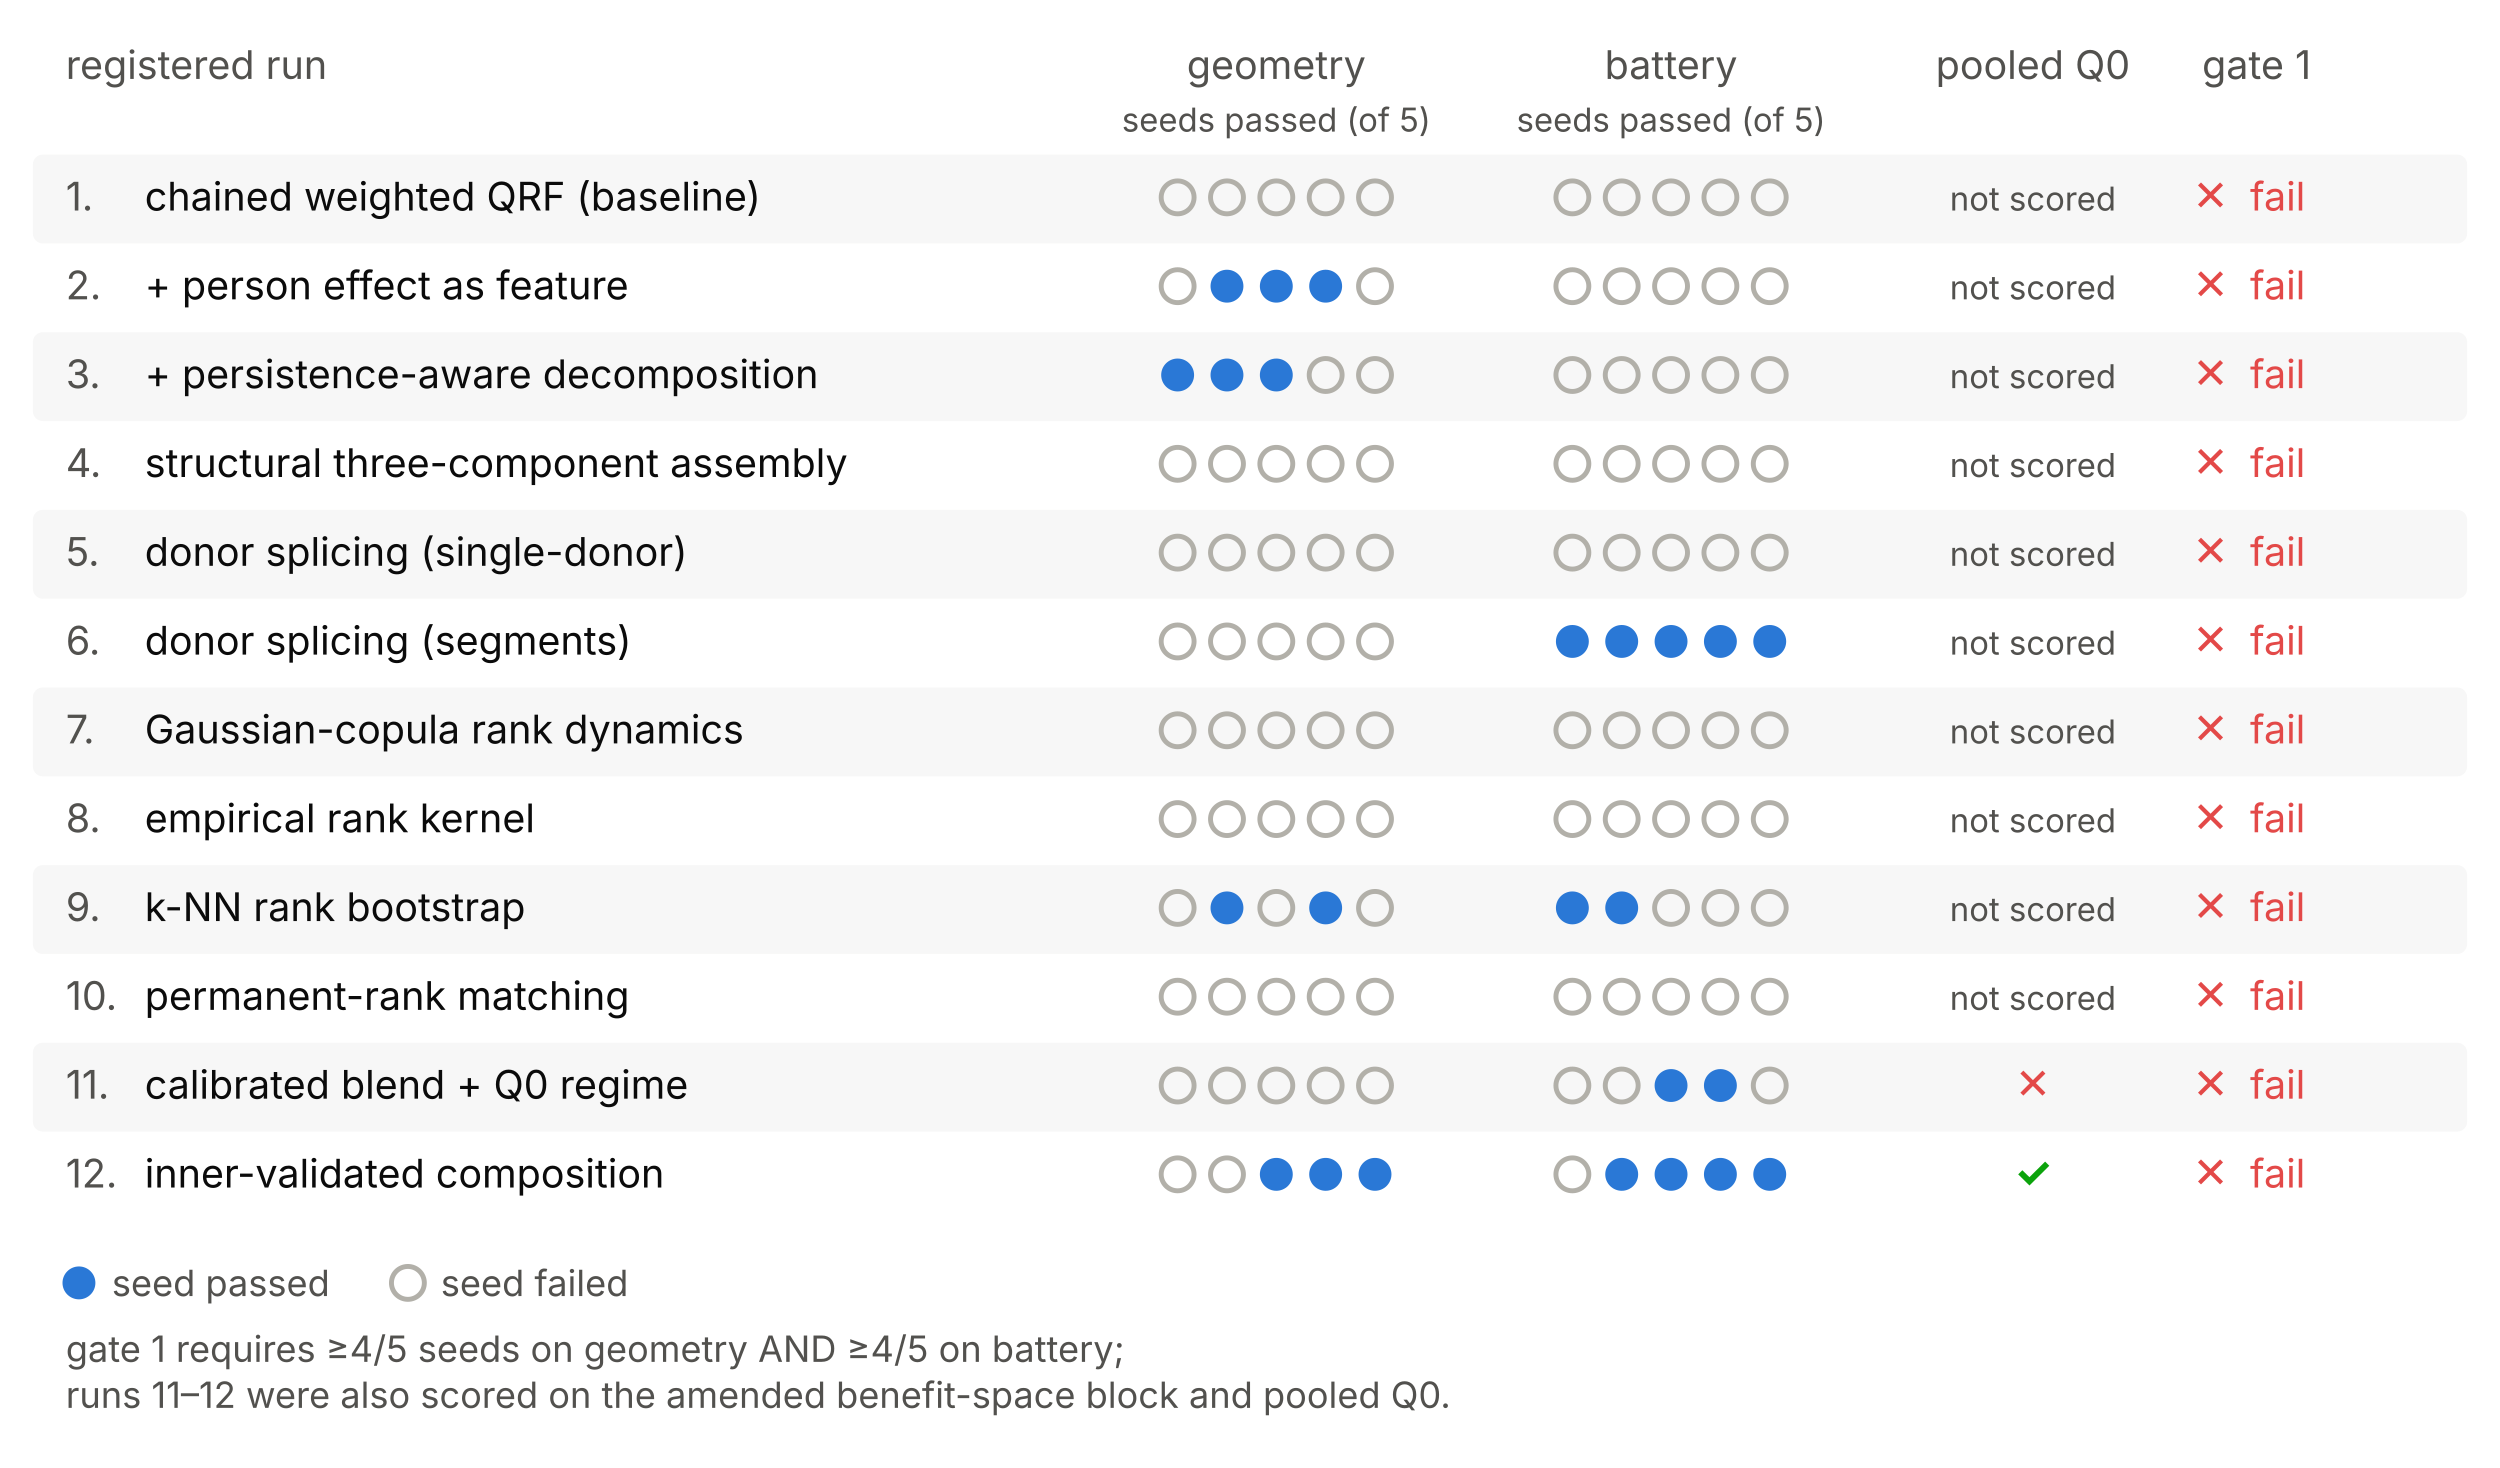
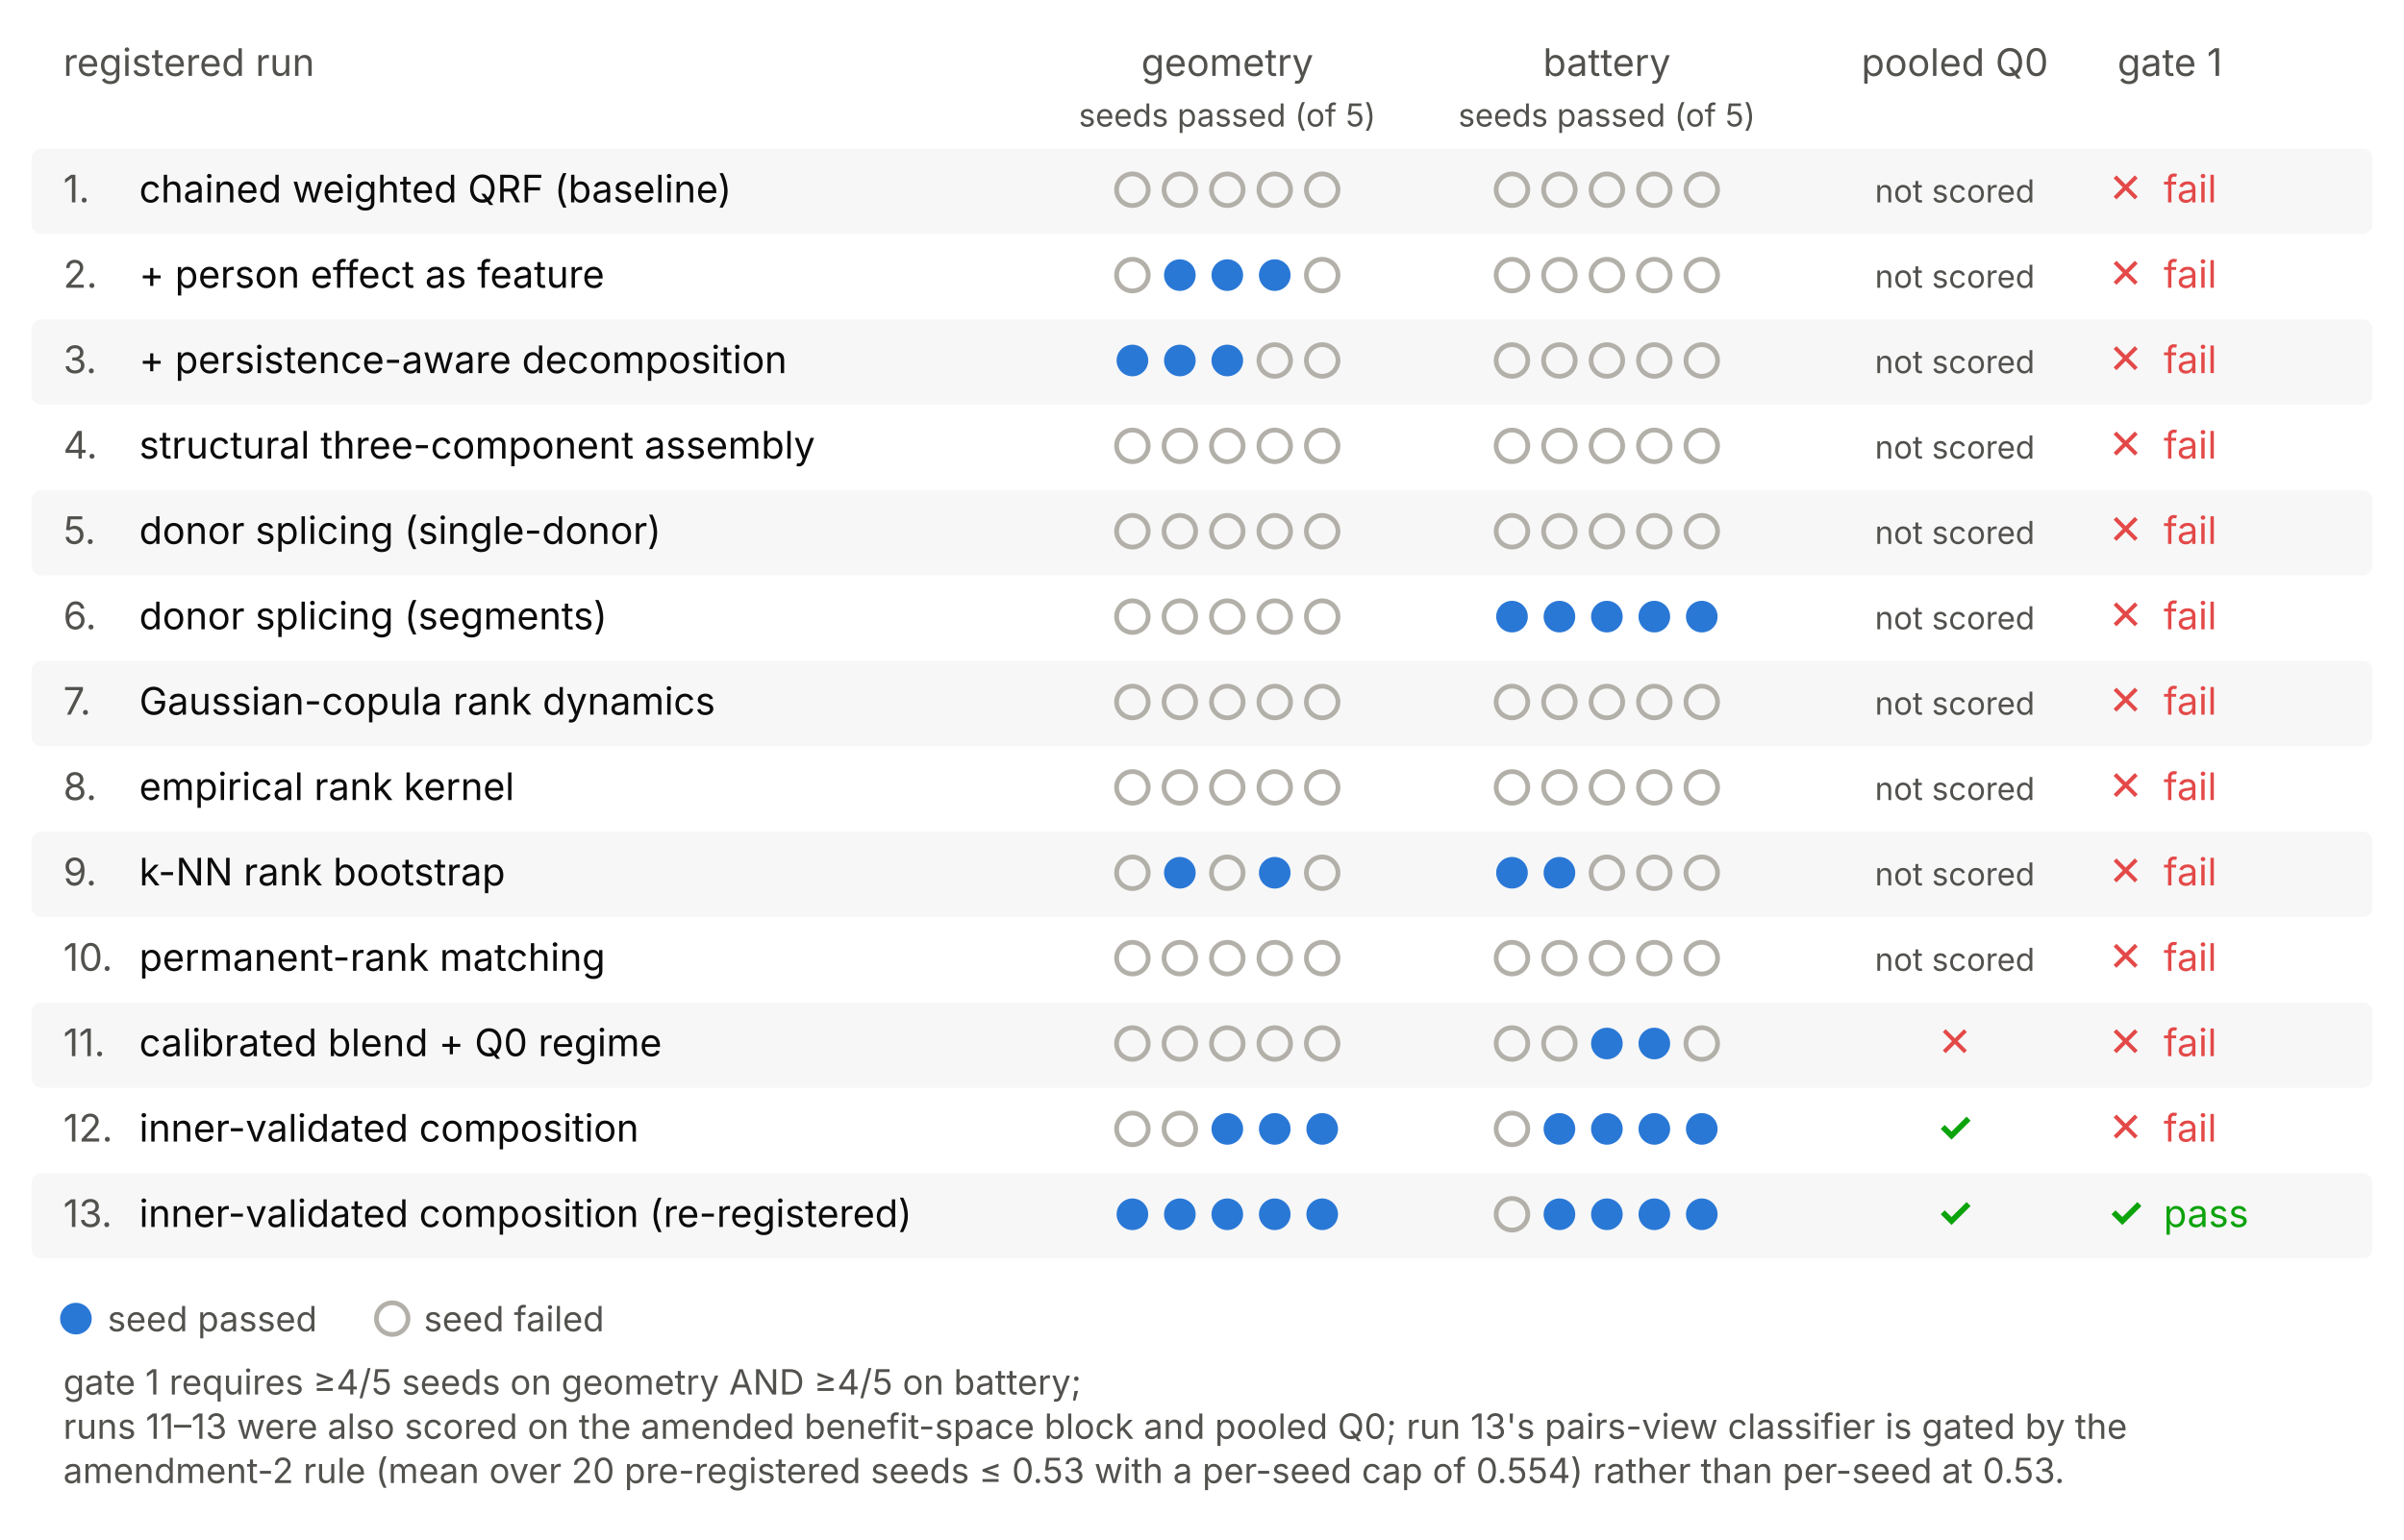
- <svg xmlns="http://www.w3.org/2000/svg" viewBox="0 0 760 446" width="760" height="446" style="max-width:100%;height:auto;background:#ffffff">
+ <svg xmlns="http://www.w3.org/2000/svg" viewBox="0 0 760 487" width="760" height="487" style="max-width:100%;height:auto;background:#ffffff">
  <text x="20.0" y="24.0" font-family="system-ui, -apple-system, sans-serif" font-size="12" fill="#52514e" text-anchor="start" font-weight="normal">registered run</text>
  <text x="388.0" y="24.0" font-family="system-ui, -apple-system, sans-serif" font-size="12" fill="#52514e" text-anchor="middle" font-weight="normal">geometry</text>
  <text x="508.0" y="24.0" font-family="system-ui, -apple-system, sans-serif" font-size="12" fill="#52514e" text-anchor="middle" font-weight="normal">battery</text>
  <text x="388.0" y="40.0" font-family="system-ui, -apple-system, sans-serif" font-size="10" fill="#52514e" text-anchor="middle" font-weight="normal">seeds passed (of 5)</text>
  <text x="508.0" y="40.0" font-family="system-ui, -apple-system, sans-serif" font-size="10" fill="#52514e" text-anchor="middle" font-weight="normal">seeds passed (of 5)</text>
  <text x="618.0" y="24.0" font-family="system-ui, -apple-system, sans-serif" font-size="12" fill="#52514e" text-anchor="middle" font-weight="normal">pooled Q0</text>
  <text x="686.0" y="24.0" font-family="system-ui, -apple-system, sans-serif" font-size="12" fill="#52514e" text-anchor="middle" font-weight="normal">gate 1</text>
  <rect x="10" y="47" width="740" height="27" fill="#52514e" opacity="0.05" rx="3" />
  <text x="20.0" y="64.0" font-family="system-ui, -apple-system, sans-serif" font-size="12" fill="#52514e" text-anchor="start" font-weight="normal">1.</text>
  <text x="44.0" y="64.0" font-family="system-ui, -apple-system, sans-serif" font-size="12" fill="#0b0b0b" text-anchor="start" font-weight="normal">chained weighted QRF (baseline)</text>
  <circle cx="358" cy="60" r="5" fill="none" stroke="#b2b0a9" stroke-width="1.5" />
  <circle cx="373" cy="60" r="5" fill="none" stroke="#b2b0a9" stroke-width="1.5" />
  <circle cx="388" cy="60" r="5" fill="none" stroke="#b2b0a9" stroke-width="1.5" />
  <circle cx="403" cy="60" r="5" fill="none" stroke="#b2b0a9" stroke-width="1.5" />
  <circle cx="418" cy="60" r="5" fill="none" stroke="#b2b0a9" stroke-width="1.5" />
  <circle cx="478" cy="60" r="5" fill="none" stroke="#b2b0a9" stroke-width="1.5" />
  <circle cx="493" cy="60" r="5" fill="none" stroke="#b2b0a9" stroke-width="1.5" />
  <circle cx="508" cy="60" r="5" fill="none" stroke="#b2b0a9" stroke-width="1.5" />
  <circle cx="523" cy="60" r="5" fill="none" stroke="#b2b0a9" stroke-width="1.5" />
  <circle cx="538" cy="60" r="5" fill="none" stroke="#b2b0a9" stroke-width="1.5" />
  <text x="618.0" y="64.0" font-family="system-ui, -apple-system, sans-serif" font-size="10" fill="#52514e" text-anchor="middle" font-weight="normal">not scored</text>
  <text x="672.0" y="64.0" font-family="system-ui, -apple-system, sans-serif" font-size="13" fill="#e34948" text-anchor="middle" font-weight="700">✕</text>
  <text x="684.0" y="64.0" font-family="system-ui, -apple-system, sans-serif" font-size="12" fill="#e34948" text-anchor="start" font-weight="normal">fail</text>
  <text x="20.0" y="91.0" font-family="system-ui, -apple-system, sans-serif" font-size="12" fill="#52514e" text-anchor="start" font-weight="normal">2.</text>
  <text x="44.0" y="91.0" font-family="system-ui, -apple-system, sans-serif" font-size="12" fill="#0b0b0b" text-anchor="start" font-weight="normal">+ person effect as feature</text>
  <circle cx="358" cy="87" r="5" fill="none" stroke="#b2b0a9" stroke-width="1.5" />
  <circle cx="373" cy="87" r="5" fill="#2a78d6" />
  <circle cx="388" cy="87" r="5" fill="#2a78d6" />
  <circle cx="403" cy="87" r="5" fill="#2a78d6" />
  <circle cx="418" cy="87" r="5" fill="none" stroke="#b2b0a9" stroke-width="1.5" />
  <circle cx="478" cy="87" r="5" fill="none" stroke="#b2b0a9" stroke-width="1.5" />
  <circle cx="493" cy="87" r="5" fill="none" stroke="#b2b0a9" stroke-width="1.5" />
  <circle cx="508" cy="87" r="5" fill="none" stroke="#b2b0a9" stroke-width="1.5" />
  <circle cx="523" cy="87" r="5" fill="none" stroke="#b2b0a9" stroke-width="1.5" />
  <circle cx="538" cy="87" r="5" fill="none" stroke="#b2b0a9" stroke-width="1.5" />
  <text x="618.0" y="91.0" font-family="system-ui, -apple-system, sans-serif" font-size="10" fill="#52514e" text-anchor="middle" font-weight="normal">not scored</text>
  <text x="672.0" y="91.0" font-family="system-ui, -apple-system, sans-serif" font-size="13" fill="#e34948" text-anchor="middle" font-weight="700">✕</text>
  <text x="684.0" y="91.0" font-family="system-ui, -apple-system, sans-serif" font-size="12" fill="#e34948" text-anchor="start" font-weight="normal">fail</text>
  <rect x="10" y="101" width="740" height="27" fill="#52514e" opacity="0.05" rx="3" />
  <text x="20.0" y="118.0" font-family="system-ui, -apple-system, sans-serif" font-size="12" fill="#52514e" text-anchor="start" font-weight="normal">3.</text>
  <text x="44.0" y="118.0" font-family="system-ui, -apple-system, sans-serif" font-size="12" fill="#0b0b0b" text-anchor="start" font-weight="normal">+ persistence-aware decomposition</text>
  <circle cx="358" cy="114" r="5" fill="#2a78d6" />
  <circle cx="373" cy="114" r="5" fill="#2a78d6" />
  <circle cx="388" cy="114" r="5" fill="#2a78d6" />
  <circle cx="403" cy="114" r="5" fill="none" stroke="#b2b0a9" stroke-width="1.5" />
  <circle cx="418" cy="114" r="5" fill="none" stroke="#b2b0a9" stroke-width="1.5" />
  <circle cx="478" cy="114" r="5" fill="none" stroke="#b2b0a9" stroke-width="1.5" />
  <circle cx="493" cy="114" r="5" fill="none" stroke="#b2b0a9" stroke-width="1.5" />
  <circle cx="508" cy="114" r="5" fill="none" stroke="#b2b0a9" stroke-width="1.5" />
  <circle cx="523" cy="114" r="5" fill="none" stroke="#b2b0a9" stroke-width="1.5" />
  <circle cx="538" cy="114" r="5" fill="none" stroke="#b2b0a9" stroke-width="1.5" />
  <text x="618.0" y="118.0" font-family="system-ui, -apple-system, sans-serif" font-size="10" fill="#52514e" text-anchor="middle" font-weight="normal">not scored</text>
  <text x="672.0" y="118.0" font-family="system-ui, -apple-system, sans-serif" font-size="13" fill="#e34948" text-anchor="middle" font-weight="700">✕</text>
  <text x="684.0" y="118.0" font-family="system-ui, -apple-system, sans-serif" font-size="12" fill="#e34948" text-anchor="start" font-weight="normal">fail</text>
  <text x="20.0" y="145.0" font-family="system-ui, -apple-system, sans-serif" font-size="12" fill="#52514e" text-anchor="start" font-weight="normal">4.</text>
  <text x="44.0" y="145.0" font-family="system-ui, -apple-system, sans-serif" font-size="12" fill="#0b0b0b" text-anchor="start" font-weight="normal">structural three-component assembly</text>
  <circle cx="358" cy="141" r="5" fill="none" stroke="#b2b0a9" stroke-width="1.5" />
  <circle cx="373" cy="141" r="5" fill="none" stroke="#b2b0a9" stroke-width="1.5" />
  <circle cx="388" cy="141" r="5" fill="none" stroke="#b2b0a9" stroke-width="1.5" />
  <circle cx="403" cy="141" r="5" fill="none" stroke="#b2b0a9" stroke-width="1.5" />
  <circle cx="418" cy="141" r="5" fill="none" stroke="#b2b0a9" stroke-width="1.5" />
  <circle cx="478" cy="141" r="5" fill="none" stroke="#b2b0a9" stroke-width="1.5" />
  <circle cx="493" cy="141" r="5" fill="none" stroke="#b2b0a9" stroke-width="1.5" />
  <circle cx="508" cy="141" r="5" fill="none" stroke="#b2b0a9" stroke-width="1.5" />
  <circle cx="523" cy="141" r="5" fill="none" stroke="#b2b0a9" stroke-width="1.5" />
  <circle cx="538" cy="141" r="5" fill="none" stroke="#b2b0a9" stroke-width="1.5" />
  <text x="618.0" y="145.0" font-family="system-ui, -apple-system, sans-serif" font-size="10" fill="#52514e" text-anchor="middle" font-weight="normal">not scored</text>
  <text x="672.0" y="145.0" font-family="system-ui, -apple-system, sans-serif" font-size="13" fill="#e34948" text-anchor="middle" font-weight="700">✕</text>
  <text x="684.0" y="145.0" font-family="system-ui, -apple-system, sans-serif" font-size="12" fill="#e34948" text-anchor="start" font-weight="normal">fail</text>
  <rect x="10" y="155" width="740" height="27" fill="#52514e" opacity="0.05" rx="3" />
  <text x="20.0" y="172.0" font-family="system-ui, -apple-system, sans-serif" font-size="12" fill="#52514e" text-anchor="start" font-weight="normal">5.</text>
  <text x="44.0" y="172.0" font-family="system-ui, -apple-system, sans-serif" font-size="12" fill="#0b0b0b" text-anchor="start" font-weight="normal">donor splicing (single-donor)</text>
  <circle cx="358" cy="168" r="5" fill="none" stroke="#b2b0a9" stroke-width="1.5" />
  <circle cx="373" cy="168" r="5" fill="none" stroke="#b2b0a9" stroke-width="1.5" />
  <circle cx="388" cy="168" r="5" fill="none" stroke="#b2b0a9" stroke-width="1.5" />
  <circle cx="403" cy="168" r="5" fill="none" stroke="#b2b0a9" stroke-width="1.5" />
  <circle cx="418" cy="168" r="5" fill="none" stroke="#b2b0a9" stroke-width="1.5" />
  <circle cx="478" cy="168" r="5" fill="none" stroke="#b2b0a9" stroke-width="1.5" />
  <circle cx="493" cy="168" r="5" fill="none" stroke="#b2b0a9" stroke-width="1.5" />
  <circle cx="508" cy="168" r="5" fill="none" stroke="#b2b0a9" stroke-width="1.5" />
  <circle cx="523" cy="168" r="5" fill="none" stroke="#b2b0a9" stroke-width="1.5" />
  <circle cx="538" cy="168" r="5" fill="none" stroke="#b2b0a9" stroke-width="1.5" />
  <text x="618.0" y="172.0" font-family="system-ui, -apple-system, sans-serif" font-size="10" fill="#52514e" text-anchor="middle" font-weight="normal">not scored</text>
  <text x="672.0" y="172.0" font-family="system-ui, -apple-system, sans-serif" font-size="13" fill="#e34948" text-anchor="middle" font-weight="700">✕</text>
  <text x="684.0" y="172.0" font-family="system-ui, -apple-system, sans-serif" font-size="12" fill="#e34948" text-anchor="start" font-weight="normal">fail</text>
  <text x="20.0" y="199.0" font-family="system-ui, -apple-system, sans-serif" font-size="12" fill="#52514e" text-anchor="start" font-weight="normal">6.</text>
  <text x="44.0" y="199.0" font-family="system-ui, -apple-system, sans-serif" font-size="12" fill="#0b0b0b" text-anchor="start" font-weight="normal">donor splicing (segments)</text>
  <circle cx="358" cy="195" r="5" fill="none" stroke="#b2b0a9" stroke-width="1.5" />
  <circle cx="373" cy="195" r="5" fill="none" stroke="#b2b0a9" stroke-width="1.5" />
  <circle cx="388" cy="195" r="5" fill="none" stroke="#b2b0a9" stroke-width="1.5" />
  <circle cx="403" cy="195" r="5" fill="none" stroke="#b2b0a9" stroke-width="1.5" />
  <circle cx="418" cy="195" r="5" fill="none" stroke="#b2b0a9" stroke-width="1.5" />
  <circle cx="478" cy="195" r="5" fill="#2a78d6" />
  <circle cx="493" cy="195" r="5" fill="#2a78d6" />
  <circle cx="508" cy="195" r="5" fill="#2a78d6" />
  <circle cx="523" cy="195" r="5" fill="#2a78d6" />
  <circle cx="538" cy="195" r="5" fill="#2a78d6" />
  <text x="618.0" y="199.0" font-family="system-ui, -apple-system, sans-serif" font-size="10" fill="#52514e" text-anchor="middle" font-weight="normal">not scored</text>
  <text x="672.0" y="199.0" font-family="system-ui, -apple-system, sans-serif" font-size="13" fill="#e34948" text-anchor="middle" font-weight="700">✕</text>
  <text x="684.0" y="199.0" font-family="system-ui, -apple-system, sans-serif" font-size="12" fill="#e34948" text-anchor="start" font-weight="normal">fail</text>
  <rect x="10" y="209" width="740" height="27" fill="#52514e" opacity="0.05" rx="3" />
  <text x="20.0" y="226.0" font-family="system-ui, -apple-system, sans-serif" font-size="12" fill="#52514e" text-anchor="start" font-weight="normal">7.</text>
  <text x="44.0" y="226.0" font-family="system-ui, -apple-system, sans-serif" font-size="12" fill="#0b0b0b" text-anchor="start" font-weight="normal">Gaussian-copula rank dynamics</text>
  <circle cx="358" cy="222" r="5" fill="none" stroke="#b2b0a9" stroke-width="1.5" />
  <circle cx="373" cy="222" r="5" fill="none" stroke="#b2b0a9" stroke-width="1.5" />
  <circle cx="388" cy="222" r="5" fill="none" stroke="#b2b0a9" stroke-width="1.5" />
  <circle cx="403" cy="222" r="5" fill="none" stroke="#b2b0a9" stroke-width="1.5" />
  <circle cx="418" cy="222" r="5" fill="none" stroke="#b2b0a9" stroke-width="1.5" />
  <circle cx="478" cy="222" r="5" fill="none" stroke="#b2b0a9" stroke-width="1.5" />
  <circle cx="493" cy="222" r="5" fill="none" stroke="#b2b0a9" stroke-width="1.5" />
  <circle cx="508" cy="222" r="5" fill="none" stroke="#b2b0a9" stroke-width="1.5" />
  <circle cx="523" cy="222" r="5" fill="none" stroke="#b2b0a9" stroke-width="1.5" />
  <circle cx="538" cy="222" r="5" fill="none" stroke="#b2b0a9" stroke-width="1.5" />
  <text x="618.0" y="226.0" font-family="system-ui, -apple-system, sans-serif" font-size="10" fill="#52514e" text-anchor="middle" font-weight="normal">not scored</text>
  <text x="672.0" y="226.0" font-family="system-ui, -apple-system, sans-serif" font-size="13" fill="#e34948" text-anchor="middle" font-weight="700">✕</text>
  <text x="684.0" y="226.0" font-family="system-ui, -apple-system, sans-serif" font-size="12" fill="#e34948" text-anchor="start" font-weight="normal">fail</text>
  <text x="20.0" y="253.0" font-family="system-ui, -apple-system, sans-serif" font-size="12" fill="#52514e" text-anchor="start" font-weight="normal">8.</text>
  <text x="44.0" y="253.0" font-family="system-ui, -apple-system, sans-serif" font-size="12" fill="#0b0b0b" text-anchor="start" font-weight="normal">empirical rank kernel</text>
  <circle cx="358" cy="249" r="5" fill="none" stroke="#b2b0a9" stroke-width="1.5" />
  <circle cx="373" cy="249" r="5" fill="none" stroke="#b2b0a9" stroke-width="1.5" />
  <circle cx="388" cy="249" r="5" fill="none" stroke="#b2b0a9" stroke-width="1.5" />
  <circle cx="403" cy="249" r="5" fill="none" stroke="#b2b0a9" stroke-width="1.5" />
  <circle cx="418" cy="249" r="5" fill="none" stroke="#b2b0a9" stroke-width="1.5" />
  <circle cx="478" cy="249" r="5" fill="none" stroke="#b2b0a9" stroke-width="1.5" />
  <circle cx="493" cy="249" r="5" fill="none" stroke="#b2b0a9" stroke-width="1.5" />
  <circle cx="508" cy="249" r="5" fill="none" stroke="#b2b0a9" stroke-width="1.5" />
  <circle cx="523" cy="249" r="5" fill="none" stroke="#b2b0a9" stroke-width="1.5" />
  <circle cx="538" cy="249" r="5" fill="none" stroke="#b2b0a9" stroke-width="1.5" />
  <text x="618.0" y="253.0" font-family="system-ui, -apple-system, sans-serif" font-size="10" fill="#52514e" text-anchor="middle" font-weight="normal">not scored</text>
  <text x="672.0" y="253.0" font-family="system-ui, -apple-system, sans-serif" font-size="13" fill="#e34948" text-anchor="middle" font-weight="700">✕</text>
  <text x="684.0" y="253.0" font-family="system-ui, -apple-system, sans-serif" font-size="12" fill="#e34948" text-anchor="start" font-weight="normal">fail</text>
  <rect x="10" y="263" width="740" height="27" fill="#52514e" opacity="0.05" rx="3" />
  <text x="20.0" y="280.0" font-family="system-ui, -apple-system, sans-serif" font-size="12" fill="#52514e" text-anchor="start" font-weight="normal">9.</text>
  <text x="44.0" y="280.0" font-family="system-ui, -apple-system, sans-serif" font-size="12" fill="#0b0b0b" text-anchor="start" font-weight="normal">k-NN rank bootstrap</text>
  <circle cx="358" cy="276" r="5" fill="none" stroke="#b2b0a9" stroke-width="1.5" />
  <circle cx="373" cy="276" r="5" fill="#2a78d6" />
  <circle cx="388" cy="276" r="5" fill="none" stroke="#b2b0a9" stroke-width="1.5" />
  <circle cx="403" cy="276" r="5" fill="#2a78d6" />
  <circle cx="418" cy="276" r="5" fill="none" stroke="#b2b0a9" stroke-width="1.5" />
  <circle cx="478" cy="276" r="5" fill="#2a78d6" />
  <circle cx="493" cy="276" r="5" fill="#2a78d6" />
  <circle cx="508" cy="276" r="5" fill="none" stroke="#b2b0a9" stroke-width="1.5" />
  <circle cx="523" cy="276" r="5" fill="none" stroke="#b2b0a9" stroke-width="1.5" />
  <circle cx="538" cy="276" r="5" fill="none" stroke="#b2b0a9" stroke-width="1.5" />
  <text x="618.0" y="280.0" font-family="system-ui, -apple-system, sans-serif" font-size="10" fill="#52514e" text-anchor="middle" font-weight="normal">not scored</text>
  <text x="672.0" y="280.0" font-family="system-ui, -apple-system, sans-serif" font-size="13" fill="#e34948" text-anchor="middle" font-weight="700">✕</text>
  <text x="684.0" y="280.0" font-family="system-ui, -apple-system, sans-serif" font-size="12" fill="#e34948" text-anchor="start" font-weight="normal">fail</text>
  <text x="20.0" y="307.0" font-family="system-ui, -apple-system, sans-serif" font-size="12" fill="#52514e" text-anchor="start" font-weight="normal">10.</text>
  <text x="44.0" y="307.0" font-family="system-ui, -apple-system, sans-serif" font-size="12" fill="#0b0b0b" text-anchor="start" font-weight="normal">permanent-rank matching</text>
  <circle cx="358" cy="303" r="5" fill="none" stroke="#b2b0a9" stroke-width="1.5" />
  <circle cx="373" cy="303" r="5" fill="none" stroke="#b2b0a9" stroke-width="1.5" />
  <circle cx="388" cy="303" r="5" fill="none" stroke="#b2b0a9" stroke-width="1.5" />
  <circle cx="403" cy="303" r="5" fill="none" stroke="#b2b0a9" stroke-width="1.5" />
  <circle cx="418" cy="303" r="5" fill="none" stroke="#b2b0a9" stroke-width="1.5" />
  <circle cx="478" cy="303" r="5" fill="none" stroke="#b2b0a9" stroke-width="1.5" />
  <circle cx="493" cy="303" r="5" fill="none" stroke="#b2b0a9" stroke-width="1.5" />
  <circle cx="508" cy="303" r="5" fill="none" stroke="#b2b0a9" stroke-width="1.5" />
  <circle cx="523" cy="303" r="5" fill="none" stroke="#b2b0a9" stroke-width="1.5" />
  <circle cx="538" cy="303" r="5" fill="none" stroke="#b2b0a9" stroke-width="1.5" />
  <text x="618.0" y="307.0" font-family="system-ui, -apple-system, sans-serif" font-size="10" fill="#52514e" text-anchor="middle" font-weight="normal">not scored</text>
  <text x="672.0" y="307.0" font-family="system-ui, -apple-system, sans-serif" font-size="13" fill="#e34948" text-anchor="middle" font-weight="700">✕</text>
  <text x="684.0" y="307.0" font-family="system-ui, -apple-system, sans-serif" font-size="12" fill="#e34948" text-anchor="start" font-weight="normal">fail</text>
  <rect x="10" y="317" width="740" height="27" fill="#52514e" opacity="0.05" rx="3" />
  <text x="20.0" y="334.0" font-family="system-ui, -apple-system, sans-serif" font-size="12" fill="#52514e" text-anchor="start" font-weight="normal">11.</text>
  <text x="44.0" y="334.0" font-family="system-ui, -apple-system, sans-serif" font-size="12" fill="#0b0b0b" text-anchor="start" font-weight="normal">calibrated blend + Q0 regime</text>
  <circle cx="358" cy="330" r="5" fill="none" stroke="#b2b0a9" stroke-width="1.5" />
  <circle cx="373" cy="330" r="5" fill="none" stroke="#b2b0a9" stroke-width="1.5" />
  <circle cx="388" cy="330" r="5" fill="none" stroke="#b2b0a9" stroke-width="1.5" />
  <circle cx="403" cy="330" r="5" fill="none" stroke="#b2b0a9" stroke-width="1.5" />
  <circle cx="418" cy="330" r="5" fill="none" stroke="#b2b0a9" stroke-width="1.5" />
  <circle cx="478" cy="330" r="5" fill="none" stroke="#b2b0a9" stroke-width="1.5" />
  <circle cx="493" cy="330" r="5" fill="none" stroke="#b2b0a9" stroke-width="1.5" />
  <circle cx="508" cy="330" r="5" fill="#2a78d6" />
  <circle cx="523" cy="330" r="5" fill="#2a78d6" />
  <circle cx="538" cy="330" r="5" fill="none" stroke="#b2b0a9" stroke-width="1.5" />
  <text x="618.0" y="334.0" font-family="system-ui, -apple-system, sans-serif" font-size="13" fill="#e34948" text-anchor="middle" font-weight="700">✕</text>
  <text x="672.0" y="334.0" font-family="system-ui, -apple-system, sans-serif" font-size="13" fill="#e34948" text-anchor="middle" font-weight="700">✕</text>
  <text x="684.0" y="334.0" font-family="system-ui, -apple-system, sans-serif" font-size="12" fill="#e34948" text-anchor="start" font-weight="normal">fail</text>
  <text x="20.0" y="361.0" font-family="system-ui, -apple-system, sans-serif" font-size="12" fill="#52514e" text-anchor="start" font-weight="normal">12.</text>
  <text x="44.0" y="361.0" font-family="system-ui, -apple-system, sans-serif" font-size="12" fill="#0b0b0b" text-anchor="start" font-weight="normal">inner-validated composition</text>
  <circle cx="358" cy="357" r="5" fill="none" stroke="#b2b0a9" stroke-width="1.5" />
  <circle cx="373" cy="357" r="5" fill="none" stroke="#b2b0a9" stroke-width="1.5" />
  <circle cx="388" cy="357" r="5" fill="#2a78d6" />
  <circle cx="403" cy="357" r="5" fill="#2a78d6" />
  <circle cx="418" cy="357" r="5" fill="#2a78d6" />
  <circle cx="478" cy="357" r="5" fill="none" stroke="#b2b0a9" stroke-width="1.5" />
  <circle cx="493" cy="357" r="5" fill="#2a78d6" />
  <circle cx="508" cy="357" r="5" fill="#2a78d6" />
  <circle cx="523" cy="357" r="5" fill="#2a78d6" />
  <circle cx="538" cy="357" r="5" fill="#2a78d6" />
  <text x="618.0" y="361.0" font-family="system-ui, -apple-system, sans-serif" font-size="13" fill="#0ca30c" text-anchor="middle" font-weight="700">✓</text>
  <text x="672.0" y="361.0" font-family="system-ui, -apple-system, sans-serif" font-size="13" fill="#e34948" text-anchor="middle" font-weight="700">✕</text>
  <text x="684.0" y="361.0" font-family="system-ui, -apple-system, sans-serif" font-size="12" fill="#e34948" text-anchor="start" font-weight="normal">fail</text>
-   <circle cx="24" cy="390" r="5" fill="#2a78d6" />
-   <text x="34.0" y="394.0" font-family="system-ui, -apple-system, sans-serif" font-size="11" fill="#52514e" text-anchor="start" font-weight="normal">seed passed</text>
-   <circle cx="124" cy="390" r="5" fill="none" stroke="#b2b0a9" stroke-width="1.5" />
-   <text x="134.0" y="394.0" font-family="system-ui, -apple-system, sans-serif" font-size="11" fill="#52514e" text-anchor="start" font-weight="normal">seed failed</text>
-   <text x="20.0" y="414.0" font-family="system-ui, -apple-system, sans-serif" font-size="11" fill="#52514e" text-anchor="start" font-weight="normal">gate 1 requires ≥4/5 seeds on geometry AND ≥4/5 on battery;</text>
-   <text x="20.0" y="428.0" font-family="system-ui, -apple-system, sans-serif" font-size="11" fill="#52514e" text-anchor="start" font-weight="normal">runs 11–12 were also scored on the amended benefit-space block and pooled Q0.</text>
+   <rect x="10" y="371" width="740" height="27" fill="#52514e" opacity="0.05" rx="3" />
+   <text x="20.0" y="388.0" font-family="system-ui, -apple-system, sans-serif" font-size="12" fill="#52514e" text-anchor="start" font-weight="normal">13.</text>
+   <text x="44.0" y="388.0" font-family="system-ui, -apple-system, sans-serif" font-size="12" fill="#0b0b0b" text-anchor="start" font-weight="normal">inner-validated composition (re-registered)</text>
+   <circle cx="358" cy="384" r="5" fill="#2a78d6" />
+   <circle cx="373" cy="384" r="5" fill="#2a78d6" />
+   <circle cx="388" cy="384" r="5" fill="#2a78d6" />
+   <circle cx="403" cy="384" r="5" fill="#2a78d6" />
+   <circle cx="418" cy="384" r="5" fill="#2a78d6" />
+   <circle cx="478" cy="384" r="5" fill="none" stroke="#b2b0a9" stroke-width="1.5" />
+   <circle cx="493" cy="384" r="5" fill="#2a78d6" />
+   <circle cx="508" cy="384" r="5" fill="#2a78d6" />
+   <circle cx="523" cy="384" r="5" fill="#2a78d6" />
+   <circle cx="538" cy="384" r="5" fill="#2a78d6" />
+   <text x="618.0" y="388.0" font-family="system-ui, -apple-system, sans-serif" font-size="13" fill="#0ca30c" text-anchor="middle" font-weight="700">✓</text>
+   <text x="672.0" y="388.0" font-family="system-ui, -apple-system, sans-serif" font-size="13" fill="#0ca30c" text-anchor="middle" font-weight="700">✓</text>
+   <text x="684.0" y="388.0" font-family="system-ui, -apple-system, sans-serif" font-size="12" fill="#0ca30c" text-anchor="start" font-weight="normal">pass</text>
+   <circle cx="24" cy="417" r="5" fill="#2a78d6" />
+   <text x="34.0" y="421.0" font-family="system-ui, -apple-system, sans-serif" font-size="11" fill="#52514e" text-anchor="start" font-weight="normal">seed passed</text>
+   <circle cx="124" cy="417" r="5" fill="none" stroke="#b2b0a9" stroke-width="1.5" />
+   <text x="134.0" y="421.0" font-family="system-ui, -apple-system, sans-serif" font-size="11" fill="#52514e" text-anchor="start" font-weight="normal">seed failed</text>
+   <text x="20.0" y="441.0" font-family="system-ui, -apple-system, sans-serif" font-size="11" fill="#52514e" text-anchor="start" font-weight="normal">gate 1 requires ≥4/5 seeds on geometry AND ≥4/5 on battery;</text>
+   <text x="20.0" y="455.0" font-family="system-ui, -apple-system, sans-serif" font-size="11" fill="#52514e" text-anchor="start" font-weight="normal">runs 11–13 were also scored on the amended benefit-space block and pooled Q0; run 13's pairs-view classifier is gated by the</text>
+   <text x="20.0" y="469.0" font-family="system-ui, -apple-system, sans-serif" font-size="11" fill="#52514e" text-anchor="start" font-weight="normal">amendment-2 rule (mean over 20 pre-registered seeds ≤ 0.53 with a per-seed cap of 0.554) rather than per-seed at 0.53.</text>
</svg>
